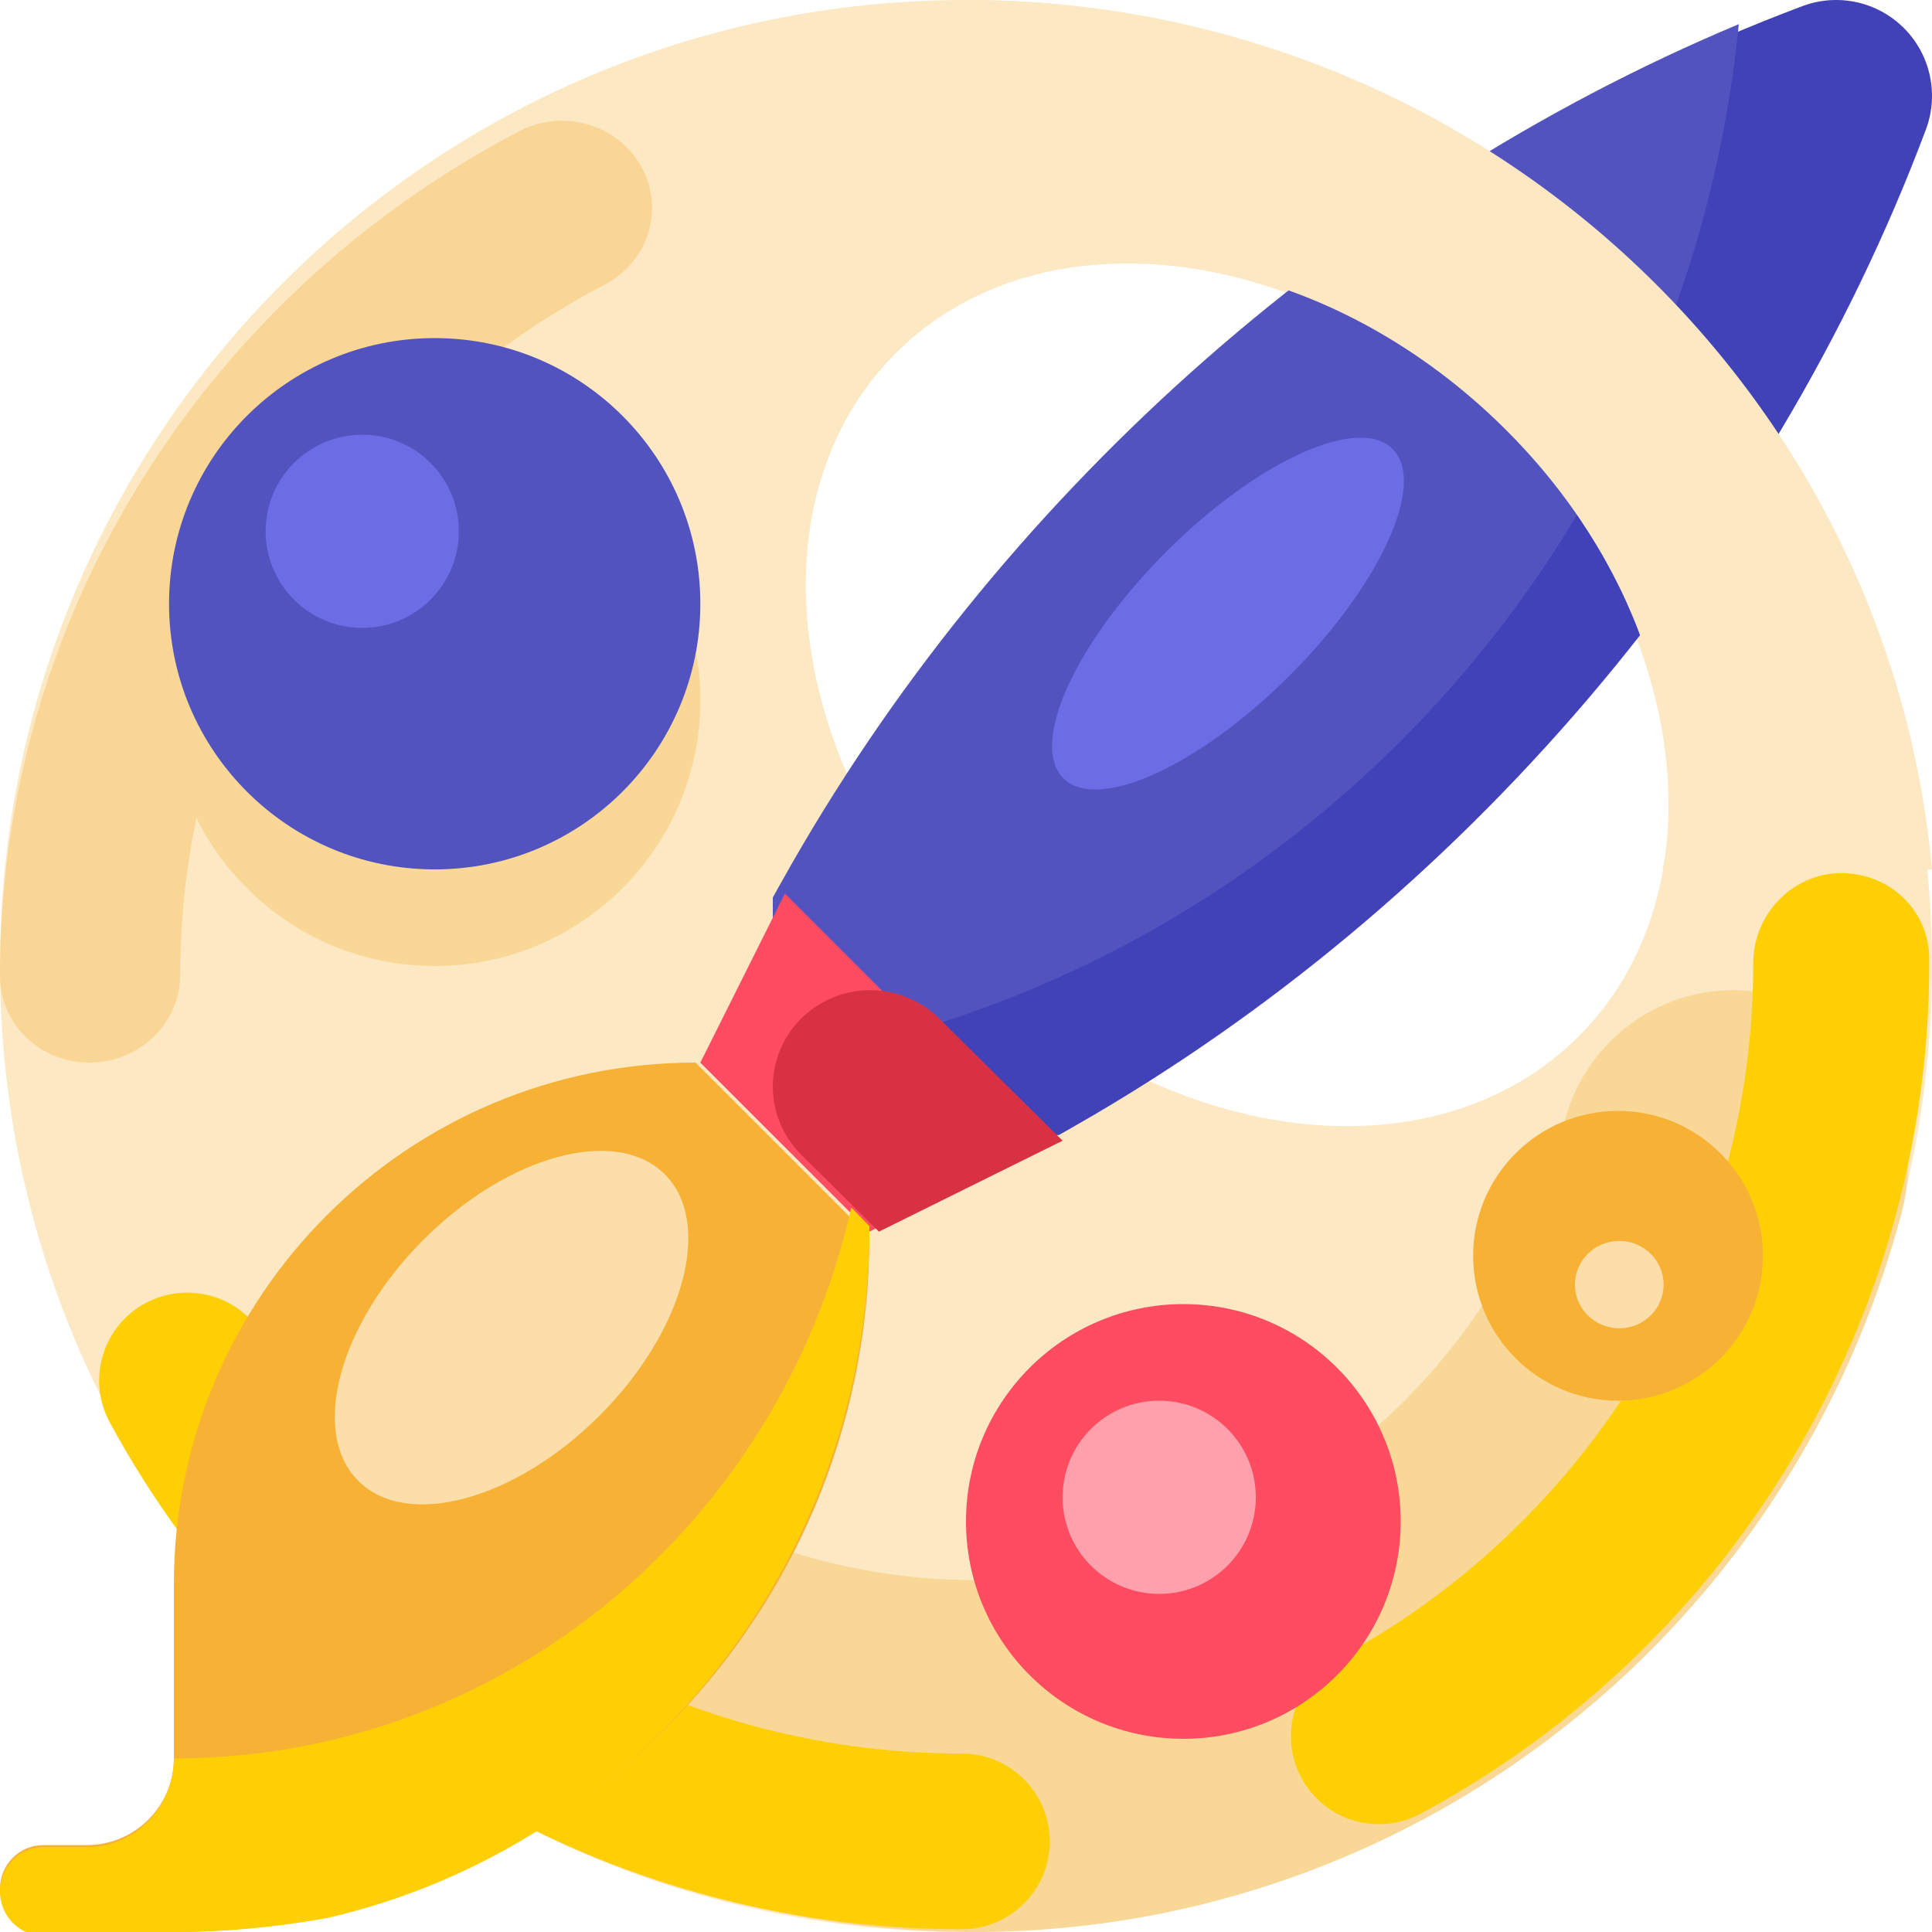
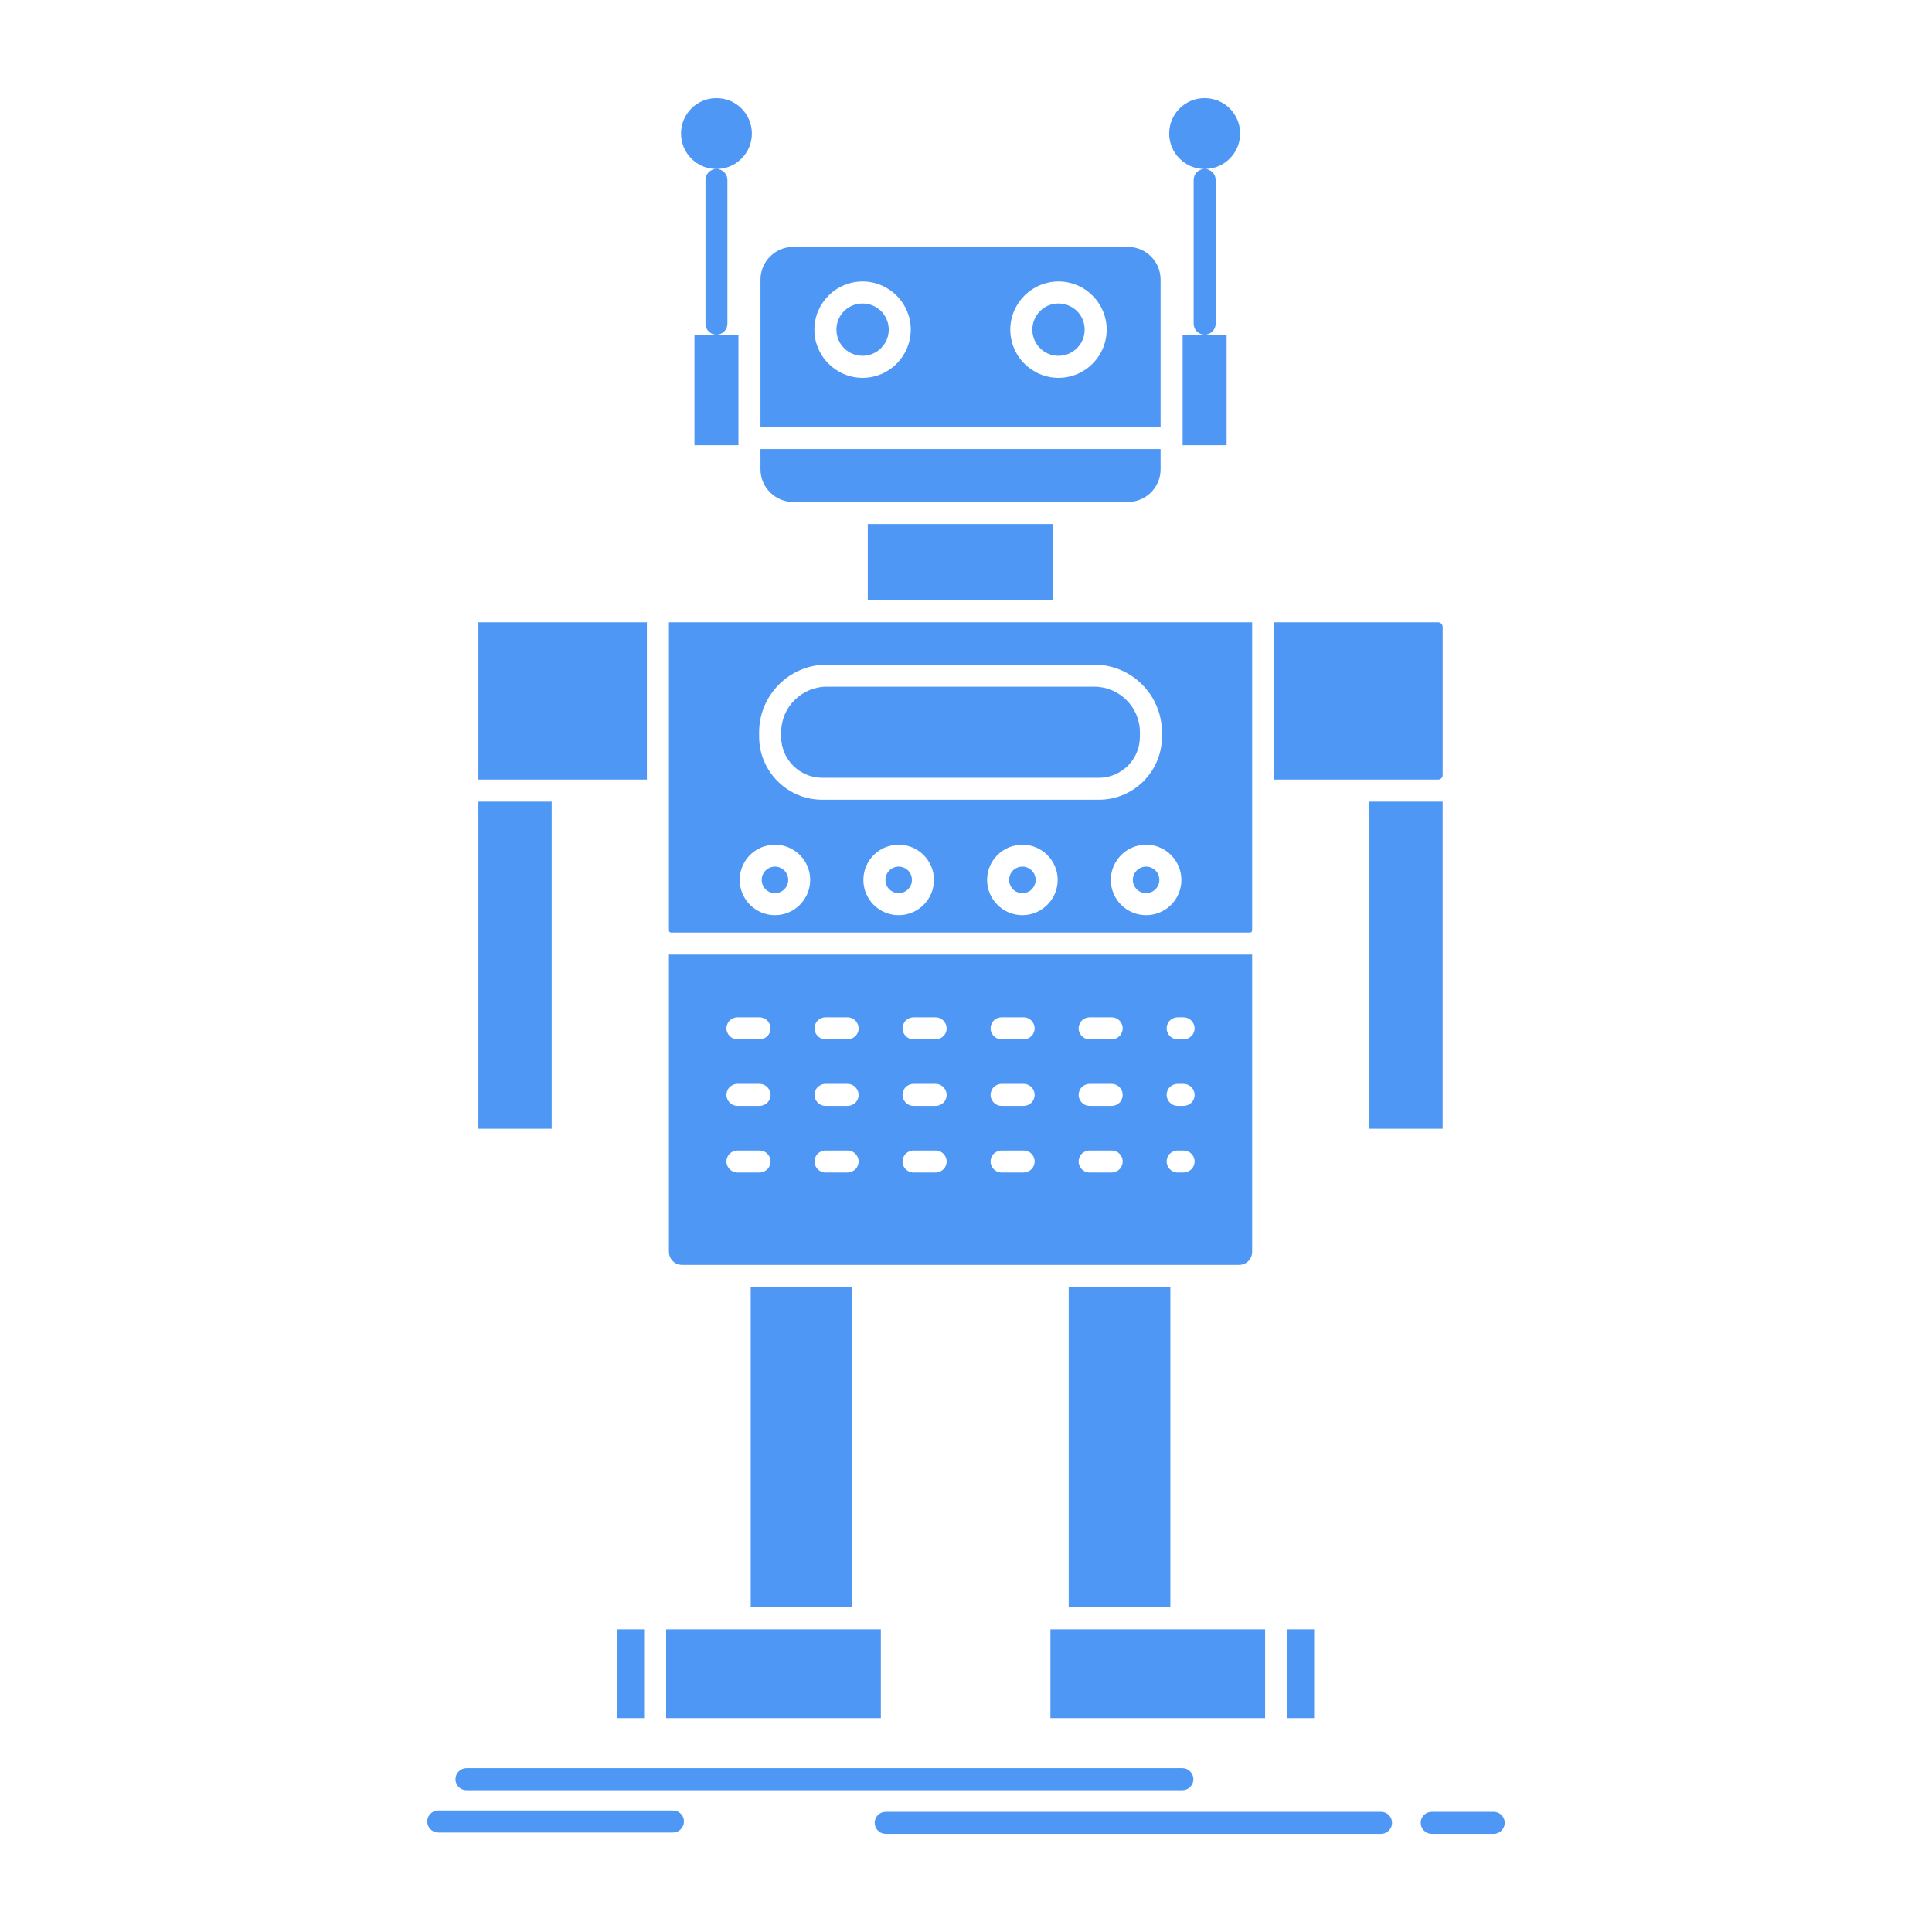
- <svg xmlns="http://www.w3.org/2000/svg" width="80px" height="80px" viewBox="0 0 80 80" version="1.1">
-   <g id="Personal-1-mixed" stroke="none" stroke-width="1" fill="none" fill-rule="evenodd">
-     <g transform="translate(-478, -1701)" fill-rule="nonzero" id="services">
-       <g transform="translate(350, 1552)">
-         <g id="1" transform="translate(10, 109)">
-           <g id="paint-palette" transform="translate(118, 40)">
-             <path d="M40,0 C17.909,0 0,17.909 0,40 C0,62.091 17.909,80 40,80 C62.092,80 80,62.091 80,40 C80,17.909 62.092,0 40,0 Z M65.371,42.913 C59.347,48.938 48.131,47.49 40.32,39.68 C32.51,31.869 31.062,20.653 37.087,14.629 C43.112,8.604 54.328,10.051 62.138,17.862 C69.949,25.672 71.396,36.888 65.371,42.913 L65.371,42.913 Z" id="Shape" fill="#FCE8C3" />
-             <path d="M71.769,41 C68.489,41.004 65.622,43.234 64.786,46.434 C61.191,60.072 47.318,68.188 33.801,64.561 C32.55,64.225 31.327,63.793 30.142,63.269 C26.491,61.645 22.225,63.316 20.616,67 C19.008,70.68 20.657,74.977 24.301,76.606 C28.156,78.322 32.258,79.404 36.452,79.812 L36.452,79.812 C36.473,79.814 36.494,79.816 36.515,79.818 L36.515,79.818 C36.724,79.838 36.933,79.856 37.143,79.873 L37.144,79.873 L37.174,79.875 L37.176,79.875 L37.204,79.878 L37.208,79.878 L37.236,79.88 L37.24,79.881 L37.266,79.883 L37.272,79.883 L37.298,79.885 L37.304,79.886 L37.33,79.888 L37.336,79.888 L37.362,79.89 L37.368,79.89 L37.393,79.892 L37.4,79.893 L37.425,79.895 L37.431,79.895 L37.457,79.897 L37.464,79.897 L37.489,79.899 L37.494,79.9 L37.521,79.902 L37.526,79.902 L37.554,79.904 L37.555,79.904 L37.585,79.906 L37.586,79.906 C37.69,79.913 37.793,79.92 37.898,79.926 L37.903,79.927 L37.931,79.928 L37.934,79.929 L37.961,79.93 L37.967,79.93 L37.992,79.932 L37.999,79.932 L38.022,79.934 L38.032,79.934 L38.054,79.935 L38.064,79.936 L38.087,79.937 L38.096,79.938 L38.119,79.939 L38.128,79.94 L38.15,79.941 L38.16,79.941 L38.183,79.943 L38.192,79.943 L38.214,79.944 L38.225,79.945 L38.246,79.946 L38.257,79.947 L38.278,79.948 L38.29,79.948 L38.31,79.949 L38.321,79.95 L38.343,79.951 L38.353,79.951 L38.376,79.952 L38.384,79.953 L38.407,79.954 L38.417,79.955 L38.44,79.956 L38.447,79.956 L38.473,79.957 L38.477,79.957 L38.505,79.959 L38.507,79.959 C38.558,79.961 38.611,79.964 38.661,79.966 L38.664,79.966 L38.689,79.967 L38.696,79.967 L38.72,79.968 L38.729,79.969 L38.751,79.969 L38.761,79.97 L38.781,79.971 L38.794,79.971 L38.813,79.972 L38.826,79.972 L38.846,79.973 L38.859,79.974 L38.878,79.974 L38.891,79.975 L38.91,79.975 L38.924,79.976 L38.943,79.977 L38.956,79.977 L38.976,79.978 L38.988,79.978 L39.008,79.979 L39.021,79.979 L39.039,79.98 L39.054,79.98 L39.072,79.981 L39.086,79.981 L39.104,79.982 L39.119,79.982 L39.137,79.983 L39.151,79.983 L39.169,79.984 L39.183,79.984 L39.202,79.985 L39.215,79.985 L39.234,79.985 L39.248,79.986 L39.267,79.986 L39.281,79.987 L39.299,79.987 L39.315,79.988 L39.332,79.988 L39.346,79.988 L39.364,79.989 L39.378,79.989 L39.397,79.99 L39.414,79.99 L39.429,79.99 L39.449,79.991 L39.483,79.991 L39.493,79.992 L39.514,79.992 L39.526,79.992 L39.544,79.992 L39.559,79.993 L39.576,79.993 L39.591,79.994 L39.608,79.994 L39.624,79.994 L39.641,79.995 L39.657,79.995 L39.673,79.995 L39.69,79.995 L39.706,79.996 L39.722,79.996 L39.739,79.996 L39.755,79.996 L39.772,79.996 L39.787,79.997 L39.804,79.997 L39.82,79.997 L39.837,79.997 L39.853,79.997 L39.869,79.997 L39.886,79.998 L39.902,79.998 L39.918,79.998 L39.935,79.998 L39.952,79.998 L39.967,79.998 L39.985,79.999 L40,79.999 L40.017,79.999 L40.033,79.999 L40.05,79.999 L40.066,79.999 L40.083,80 L40.098,80 L40.116,80 L40.131,80 L40.148,80 L40.164,80 L40.181,80 L40.197,80 L40.216,80 L40.229,80 L40.248,80 L40.262,80 L40.28,80 L40.295,80 L40.328,80 L40.358,80 L40.365,80 L40.388,80 L40.398,80 L40.418,80 L40.428,80 L40.449,80 L40.459,80 L40.488,80 L40.488,80 L40.519,80 L40.526,80 L40.549,79.999 L40.559,79.999 L40.578,79.999 L40.59,79.999 L40.609,79.999 L40.62,79.999 L40.642,79.999 L40.65,79.999 L40.679,79.999 L40.688,79.999 L40.709,79.999 L40.72,79.998 L40.74,79.998 L40.75,79.998 L40.77,79.998 L40.781,79.998 L40.802,79.998 L40.81,79.997 L40.84,79.997 L40.846,79.997 L40.87,79.997 L40.88,79.997 L40.9,79.996 L40.911,79.996 L40.931,79.996 L40.941,79.996 L40.962,79.995 L40.971,79.995 C40.99,79.995 41.012,79.994 41.031,79.994 L41.04,79.994 L41.06,79.994 L41.072,79.993 L41.09,79.993 L41.102,79.993 L41.121,79.992 L41.132,79.992 L41.156,79.992 L41.161,79.992 L41.191,79.991 L41.2,79.991 L41.22,79.99 L41.232,79.99 L41.251,79.99 L41.262,79.989 L41.282,79.989 L41.292,79.989 L41.314,79.988 L41.322,79.988 L41.351,79.987 L41.36,79.987 L41.381,79.987 L41.392,79.986 L41.411,79.986 L41.422,79.985 L41.442,79.985 L41.452,79.984 L41.473,79.984 L41.482,79.984 L41.512,79.983 L41.515,79.983 L41.541,79.982 L41.551,79.981 L41.571,79.981 L41.582,79.98 L41.602,79.98 L41.612,79.979 L41.634,79.979 L41.642,79.978 C41.663,79.978 41.681,79.977 41.702,79.976 L41.709,79.976 L41.732,79.975 L41.742,79.975 L41.762,79.974 L41.772,79.974 L41.793,79.973 L41.802,79.973 C41.822,79.972 41.841,79.971 41.861,79.971 L41.87,79.97 L41.892,79.97 L41.901,79.969 L41.922,79.968 L41.931,79.968 L41.953,79.967 L41.961,79.967 L41.986,79.966 L41.991,79.966 L42.022,79.964 L42.025,79.964 L42.052,79.963 L42.059,79.963 L42.081,79.962 L42.091,79.961 L42.111,79.96 L42.122,79.96 L42.144,79.959 L42.151,79.958 L42.181,79.957 L42.184,79.957 L42.211,79.956 L42.22,79.955 L42.24,79.954 L42.251,79.954 L42.271,79.953 L42.281,79.952 L42.302,79.951 L42.311,79.951 L42.337,79.949 L42.343,79.949 L42.37,79.948 L42.38,79.947 L42.4,79.946 L42.41,79.946 L42.429,79.945 L42.441,79.944 L42.461,79.943 L42.47,79.943 L42.496,79.941 L42.5,79.941 L42.53,79.939 L42.535,79.939 L42.559,79.938 L42.569,79.937 L42.589,79.936 L42.599,79.935 L42.618,79.934 L42.629,79.934 L42.652,79.932 L42.658,79.932 L42.689,79.93 L42.691,79.93 L42.718,79.928 L42.726,79.928 L42.748,79.926 L42.758,79.926 L42.779,79.924 L42.787,79.924 L42.812,79.922 L42.817,79.922 C42.837,79.921 42.857,79.919 42.877,79.918 L42.884,79.918 L42.907,79.916 L42.915,79.916 L42.938,79.914 L42.946,79.914 L42.969,79.912 L42.976,79.912 C42.997,79.91 43.015,79.909 43.036,79.908 L43.042,79.907 L43.066,79.906 L43.074,79.905 L43.096,79.904 L43.104,79.903 L43.127,79.901 L43.134,79.901 C43.154,79.9 43.175,79.898 43.194,79.897 L43.199,79.896 L43.224,79.894 L43.232,79.894 L43.254,79.892 L43.263,79.891 L43.285,79.89 L43.292,79.889 L43.321,79.887 L43.322,79.887 L43.353,79.885 L43.355,79.884 L43.382,79.882 L43.391,79.882 L43.412,79.88 L43.42,79.879 L43.443,79.878 L43.451,79.877 L43.477,79.875 L43.48,79.875 C43.501,79.873 43.52,79.872 43.541,79.87 L43.545,79.869 L43.57,79.867 L43.579,79.867 L43.6,79.865 L43.609,79.864 L43.632,79.862 L43.638,79.862 C43.659,79.86 43.678,79.859 43.699,79.857 L43.703,79.856 L43.729,79.854 L43.735,79.854 L43.759,79.852 L43.766,79.851 L43.792,79.849 L43.795,79.849 C43.816,79.847 43.836,79.845 43.857,79.843 L43.857,79.843 L43.886,79.841 L43.893,79.84 L43.916,79.838 L43.924,79.837 L43.948,79.835 L43.953,79.834 C43.984,79.832 44.012,79.829 44.044,79.826 L44.049,79.826 L44.074,79.823 L44.08,79.822 L44.105,79.82 L44.11,79.82 L44.137,79.817 L44.14,79.817 C44.161,79.815 44.18,79.813 44.201,79.811 L44.207,79.81 L44.231,79.808 L44.238,79.807 L44.261,79.805 L44.268,79.804 L44.292,79.802 L44.298,79.801 C44.319,79.799 44.337,79.797 44.358,79.795 L44.364,79.795 L44.388,79.792 L44.396,79.791 L44.418,79.789 L44.426,79.788 L44.449,79.786 L44.455,79.785 C44.476,79.783 44.495,79.781 44.516,79.779 L44.518,79.779 L44.546,79.776 L44.551,79.775 L44.576,79.773 L44.581,79.772 L44.607,79.769 L44.612,79.769 L44.64,79.766 L44.642,79.765 C44.662,79.763 44.682,79.761 44.703,79.759 L44.707,79.758 L44.732,79.755 L44.738,79.755 L44.763,79.752 L44.768,79.751 C44.798,79.748 44.829,79.744 44.859,79.741 L44.864,79.74 L44.888,79.738 L44.895,79.737 L44.919,79.734 L44.925,79.733 L44.951,79.73 L44.955,79.73 C44.975,79.728 44.995,79.725 45.016,79.723 C45.017,79.723 45.015,79.723 45.016,79.723 L45.045,79.719 L45.05,79.719 L45.075,79.716 L45.081,79.715 L45.107,79.712 L45.111,79.712 C45.131,79.709 45.151,79.707 45.172,79.704 L45.173,79.704 L45.202,79.7 L45.205,79.7 L45.232,79.697 L45.237,79.696 L45.262,79.693 L45.267,79.692 C45.298,79.688 45.326,79.685 45.357,79.681 L45.361,79.68 L45.387,79.677 L45.393,79.676 L45.418,79.673 L45.422,79.672 C45.453,79.669 45.482,79.665 45.513,79.661 L45.516,79.66 L45.543,79.657 L45.547,79.656 L45.574,79.653 L45.577,79.652 L45.607,79.648 L45.607,79.648 C45.627,79.645 45.648,79.643 45.668,79.64 L45.67,79.64 L45.698,79.636 L45.703,79.635 L45.728,79.632 L45.733,79.631 L45.759,79.628 L45.763,79.627 C45.794,79.623 45.823,79.619 45.854,79.614 L45.857,79.614 L45.883,79.61 L45.889,79.609 L45.915,79.606 L45.918,79.605 C45.949,79.601 45.978,79.597 46.009,79.592 L46.011,79.592 L46.039,79.588 L46.042,79.587 L46.07,79.583 L46.073,79.583 C46.114,79.577 46.153,79.571 46.194,79.565 L46.196,79.565 L46.225,79.56 L46.227,79.56 C46.268,79.554 46.307,79.548 46.348,79.542 L46.351,79.541 L46.377,79.537 L46.383,79.536 L46.41,79.532 L46.411,79.532 C46.442,79.527 46.471,79.523 46.502,79.518 L46.505,79.517 L46.533,79.513 L46.536,79.513 L46.564,79.508 L46.566,79.508 C46.607,79.501 46.646,79.495 46.687,79.488 L46.689,79.488 C46.74,79.48 46.79,79.471 46.841,79.463 L46.843,79.463 L46.872,79.458 L46.873,79.457 C47.027,79.432 47.179,79.405 47.332,79.378 L47.362,79.372 L47.363,79.372 C47.465,79.354 47.566,79.335 47.668,79.316 L47.669,79.316 C47.719,79.306 47.77,79.297 47.821,79.287 L47.821,79.287 C47.871,79.277 47.922,79.267 47.973,79.257 L47.973,79.257 C48.135,79.225 48.297,79.193 48.458,79.159 L48.459,79.159 C63.186,76.042 74.913,64.812 78.764,50.136 C79.772,46.236 77.455,42.251 73.59,41.234 C72.995,41.08 72.383,41 71.769,41 L71.769,41 Z" id="Path" fill="#F9D797" />
-             <g id="Group" transform="translate(4, 36)" fill="#FFCF06">
-               <path d="M35.844,43.886 L35.808,43.886 C21.084,43.892 7.543,35.832 0.544,22.895 C-0.413,21.127 0.247,18.918 2.018,17.963 C3.788,17.008 5.998,17.665 6.956,19.431 C12.68,30.018 23.76,36.615 35.808,36.61 C37.821,36.6 39.46,38.221 39.47,40.23 C39.479,42.24 37.856,43.877 35.844,43.886 L35.844,43.886 Z" id="Path" />
-               <path d="M53.1,39.536 C51.088,39.537 49.455,37.91 49.453,35.9 C49.452,34.563 50.186,33.332 51.364,32.696 C61.984,26.985 68.604,15.91 68.599,3.866 C68.599,1.857 70.229,0.153 72.243,0.153 C74.257,0.153 75.886,1.705 75.886,3.715 L75.886,3.866 C75.892,18.584 67.805,32.116 54.83,39.099 C54.298,39.385 53.704,39.536 53.1,39.536 Z" id="Path" />
-             </g>
-             <path d="M3.731,44 C1.689,44.018 0.019,42.431 0,40.455 C0,40.446 0,40.437 0,40.428 L0,40.352 C-0.004,25.78 8.246,12.378 21.491,5.437 C23.302,4.487 25.566,5.137 26.548,6.889 C27.53,8.641 26.858,10.831 25.047,11.781 C14.209,17.462 7.46,28.429 7.462,40.352 C7.466,42.353 5.8,43.982 3.731,44 Z" id="Path" fill="#F9D695" />
-             <path d="M33,47 L43.846,47 L44.554,46.596 C60.452,37.511 73.318,22.509 79.747,5.364 L79.747,5.364 C80.294,3.907 79.938,2.264 78.837,1.163 C77.736,0.062 76.093,-0.294 74.636,0.253 L74.636,0.253 C57.491,6.682 42.489,19.548 33.404,35.446 L33,36.154 L33,47 Z" id="Path" fill="#4141B8" />
-             <path d="M72,1 C55.553,7.892 41.219,20.689 32.409,36.431 L32,37.162 L32,44 C53.222,40.645 69.825,23.023 72,1 L72,1 Z" id="Path" fill="#5353C0" />
-             <path d="M28.8,44 C16.871,44 7.2,53.671 7.2,65.6 C7.2,65.6 7.2,65.6 7.2,65.6 L7.2,72.8 C7.2,74.788 5.588,76.4 3.6,76.4 L1.8,76.4 C0.806,76.4 0,77.206 0,78.2 C0,79.194 0.806,80 1.8,80 L7.2,80 C23.106,80 36,67.106 36,51.2 L28.8,44 Z" id="Path" fill="#F7B236" />
-             <polygon id="Path" fill="#FF4C60" points="32.5 37 29 44 36 51 43 47.5" />
-             <path d="M62.24,17.683 C67.755,23.117 70.033,30.189 68.846,36 L80,36 C78.152,15.819 60.96,0 40,0 L40,12.41 C46.313,9.102 55.521,11.061 62.24,17.683 Z" id="Path" fill="#FCE8C3" />
-             <circle id="Oval" fill="#FF4C60" cx="49" cy="63" r="9" />
-             <circle id="Oval" fill="#F9D797" cx="18" cy="29" r="11" />
-             <circle id="Oval" fill="#5353C0" cx="18" cy="25" r="11" />
-             <circle id="Oval" fill="#F7B236" cx="67" cy="52" r="6" />
-             <circle id="Oval" fill="#6C6CE5" cx="15" cy="22" r="4" />
-             <circle id="Oval" fill="#FFA1AC" cx="48" cy="62" r="4" />
-             <g id="Group" transform="translate(11, 44)" fill="#FBDEA9">
-               <ellipse id="Oval" cx="56.05" cy="9.193" rx="1.836" ry="1.808" />
-               <ellipse id="Oval" transform="translate(10.18245, 10.97382) rotate(-135) translate(-10.18245, -10.97382) " cx="10.182" cy="10.974" rx="5.153" ry="8.975" />
-             </g>
-             <ellipse id="Oval" fill="#6C6CE5" transform="translate(50.84723, 25.40856) rotate(-135) translate(-50.84723, -25.40856) " cx="50.847" cy="25.409" rx="3.619" ry="9.641" />
-             <path d="M1.072,80 L7.36,80 C9.452,79.989 11.539,79.792 13.598,79.41 C26.42,76.437 36,64.754 36,50.767 L35.249,50 C32.317,63.061 20.885,72.814 7.2,72.814 C7.2,74.844 5.588,76.489 3.6,76.489 L1.8,76.489 C0.808,76.487 0.002,77.306 0,78.319 C-0.002,79.046 0.419,79.706 1.072,80 L1.072,80 Z" id="Path" fill="#FFCF06" />
-             <path d="M36.394,51 L33.182,47.819 C31.954,46.604 31.65,44.746 32.426,43.209 C33.422,41.236 35.845,40.436 37.838,41.423 C38.226,41.615 38.58,41.867 38.886,42.171 L44,47.234 L36.394,51 Z" id="Path" fill="#D93144" />
-           </g>
-         </g>
-       </g>
-     </g>
-   </g>
+ <svg xmlns="http://www.w3.org/2000/svg" viewBox="0 0 512 512" xml:space="preserve" enable-background="new 0 0 512 512">
+   <path d="M337.672 164.916v41.686H381.159c.31 0 .593-.143.808-.356l.095-.071a1.29 1.29 0 0 0 .261-.783v-39.24c0-.355-.142-.664-.355-.877a1.235 1.235 0 0 0-.879-.357h-43.417zm-166.239 41.686v-41.686h-44.651v41.686H171.433zm54.431 134.452h-26.917v84.911h26.917v-84.911zm84.294 0h-26.942v84.911h26.942v-84.911zm2.99 90.751H278.373v23.524h56.899v-23.524h-22.124zM177.273 246.576c0 .166.07.309.165.403.12.095.262.166.428.166h153.372a.682.682 0 0 0 .427-.166.572.572 0 0 0 .167-.403v-81.66H177.273v81.66zm154.559 6.385-.594.024H177.866l-.593-.024v78.787a3.49 3.49 0 0 0 1.02 2.445 3.39 3.39 0 0 0 2.446 1.021H328.365c.95 0 1.827-.381 2.445-.998.617-.641 1.021-1.495 1.021-2.469v-78.786zm-40.594-41.019h-73.374a16.636 16.636 0 0 1-11.773-4.89c-3.039-3.039-4.915-7.217-4.915-11.799v-1.211c0-4.914 2.018-9.4 5.247-12.629a17.793 17.793 0 0 1 12.652-5.27h70.954c4.938 0 9.425 2.018 12.653 5.27a17.864 17.864 0 0 1 5.245 12.629v1.211a16.61 16.61 0 0 1-4.747 11.632l-.142.167c-3.04 3.014-7.218 4.89-11.8 4.89zm-73.374-5.816h73.374c2.968 0 5.698-1.234 7.669-3.204l.142-.143a10.825 10.825 0 0 0 3.038-7.525v-1.211c0-3.299-1.354-6.314-3.536-8.498-2.185-2.184-5.199-3.561-8.522-3.561h-70.954c-3.323 0-6.338 1.377-8.521 3.561a12.005 12.005 0 0 0-3.538 8.498v1.211c0 2.967 1.211 5.697 3.182 7.668 1.97 1.97 4.699 3.204 7.666 3.204zm12.108-47.049h49.161v-20.201h-49.161v20.201zm77.598-45.909V74.095a8.67 8.67 0 0 0-8.663-8.665h-88.709a8.62 8.62 0 0 0-6.102 2.541 8.591 8.591 0 0 0-2.563 6.124v39.073H307.57zm-80.59 19.868H298.907a8.672 8.672 0 0 0 6.124-2.54 8.615 8.615 0 0 0 2.539-6.1v-5.39H201.533v5.39c0 2.373.974 4.533 2.563 6.1a8.615 8.615 0 0 0 6.102 2.54h16.782zm6.528-50.586c-1.258-1.233-2.99-2.018-4.914-2.018s-3.655.784-4.913 2.018a6.907 6.907 0 0 0-2.018 4.915c0 1.922.76 3.654 2.018 4.889a6.919 6.919 0 0 0 4.913 2.042 6.87 6.87 0 0 0 4.891-2.042 6.826 6.826 0 0 0 2.041-4.889 7.008 7.008 0 0 0-2.018-4.915zm-4.914-7.856c3.513 0 6.694 1.424 9.021 3.75l.022.023a12.689 12.689 0 0 1 3.727 8.998 12.76 12.76 0 0 1-3.75 9.02 12.668 12.668 0 0 1-9.021 3.751c-3.513 0-6.694-1.425-9.021-3.751l-.023-.023a12.688 12.688 0 0 1-3.727-8.996c0-3.514 1.425-6.695 3.75-9.021l.024-.023a12.687 12.687 0 0 1 8.998-3.728zm56.83 7.856a7.014 7.014 0 0 0-4.914-2.018 6.851 6.851 0 0 0-4.772 1.899l-.117.143a6.907 6.907 0 0 0-.025 9.78 6.925 6.925 0 0 0 4.915 2.042 6.925 6.925 0 0 0 4.914-2.042c1.258-1.234 2.018-2.967 2.018-4.889a6.916 6.916 0 0 0-2.019-4.915zm-4.914-7.856a12.66 12.66 0 0 1 9.02 3.75l.024.023a12.685 12.685 0 0 1 3.728 8.998c0 3.512-1.425 6.717-3.752 9.02a12.66 12.66 0 0 1-9.02 3.751c-3.515 0-6.694-1.425-9.021-3.751l-.024-.023a12.683 12.683 0 0 1-3.726-8.996c0-3.514 1.447-6.719 3.75-9.021l.214-.213c2.302-2.186 5.411-3.538 8.807-3.538zM381.182 212.44H362.904v86.692h19.418V212.44h-1.14zm-234.982 0h-19.418v86.692H146.2V212.44zm194.912 219.365v23.524h7.146v-23.524h-7.146zm-164.576 0v23.524h56.901v-23.524h-56.901zm-5.84 23.524v-23.524h-7.121v23.524h7.121zm135.521-224.634c-.64-.617-1.518-1.021-2.491-1.021s-1.852.404-2.469 1.021c-.641.641-1.044 1.52-1.044 2.492s.403 1.852 1.044 2.492c.617.617 1.495 1.021 2.469 1.021s1.852-.404 2.491-1.021c.618-.641 1.021-1.52 1.021-2.492s-.379-1.851-1.021-2.492zm-2.491-6.836a9.34 9.34 0 0 1 6.6 2.729c1.71 1.709 2.753 4.035 2.753 6.599a9.339 9.339 0 0 1-2.73 6.623 9.386 9.386 0 0 1-6.622 2.73 9.34 9.34 0 0 1-6.6-2.73 9.368 9.368 0 0 1-2.753-6.623c0-2.563 1.068-4.89 2.753-6.599 1.708-1.685 4.035-2.729 6.599-2.729zm-30.291 6.86a3.516 3.516 0 0 0-2.491-1.045 3.6 3.6 0 0 0-2.493 1.021c-.616.641-1.02 1.52-1.02 2.492s.403 1.852 1.02 2.492a3.5 3.5 0 0 0 2.493 1.021c.972 0 1.852-.381 2.491-1.021.618-.641 1.021-1.52 1.021-2.492s-.403-1.851-1.021-2.468zm-2.492-6.86a9.34 9.34 0 0 1 6.6 2.729c1.709 1.709 2.753 4.035 2.753 6.599a9.257 9.257 0 0 1-2.753 6.6c-1.687 1.709-4.036 2.754-6.6 2.754s-4.913-1.045-6.6-2.73a9.351 9.351 0 0 1-2.753-6.623c0-2.563 1.044-4.89 2.753-6.599a9.336 9.336 0 0 1 6.6-2.73zm-30.29 6.836a3.599 3.599 0 0 0-2.492-1.021c-.974 0-1.851.404-2.493 1.021-.616.641-1.02 1.52-1.02 2.492s.403 1.852 1.02 2.492a3.603 3.603 0 0 0 2.493 1.021c.972 0 1.852-.404 2.469-1.021.64-.641 1.044-1.52 1.044-2.492s-.403-1.851-1.021-2.492zm-2.492-6.836c2.564 0 4.891 1.044 6.6 2.729 1.685 1.709 2.753 4.035 2.753 6.599a9.37 9.37 0 0 1-2.753 6.623 9.332 9.332 0 0 1-6.6 2.73 9.392 9.392 0 0 1-6.624-2.73 9.348 9.348 0 0 1-2.729-6.623c0-2.563 1.044-4.89 2.729-6.599a9.435 9.435 0 0 1 6.624-2.729zm-30.29 6.86a3.517 3.517 0 0 0-2.492-1.045c-.974 0-1.851.404-2.494 1.021-.64.641-1.019 1.52-1.019 2.492s.379 1.852 1.019 2.492a3.502 3.502 0 0 0 2.494 1.021c.972 0 1.852-.381 2.469-1.021.64-.641 1.044-1.52 1.044-2.492s-.404-1.851-1.021-2.468zm16.735 44.722c1.116 0 2.255-.736 2.635-1.638.974-1.946-.523-4.202-2.635-4.202h-5.84c-1.092 0-2.23.713-2.611 1.639-.972 1.946.523 4.201 2.611 4.201h5.84zm23.334 0c1.116 0 2.255-.736 2.636-1.638.949-1.946-.523-4.202-2.636-4.202h-5.84c-1.091 0-2.255.713-2.611 1.639-.972 1.946.498 4.201 2.611 4.201h5.84zm23.334 0c1.092 0 2.255-.736 2.611-1.638.974-1.946-.498-4.202-2.611-4.202h-5.839c-1.092 0-2.255.713-2.611 1.639-.973 1.946.498 4.201 2.611 4.201h5.839zm23.335 0c1.092 0 2.255-.736 2.611-1.638.974-1.946-.498-4.202-2.611-4.202h-5.84c-1.091 0-2.255.713-2.61 1.639-.973 1.946.498 4.201 2.61 4.201h5.84zm19.039 0c1.115 0 2.256-.736 2.635-1.638.974-1.946-.521-4.202-2.635-4.202h-1.544c-1.116 0-2.255.713-2.634 1.639-.949 1.946.521 4.201 2.634 4.201h1.544zm-118.192-5.839c-1.116 0-2.255.713-2.636 1.639-.972 1.946.523 4.201 2.636 4.201h5.815c1.116 0 2.257-.736 2.636-1.638.974-1.946-.523-4.202-2.636-4.202h-5.815zm29.15 23.476c1.116 0 2.255-.711 2.635-1.637.974-1.947-.523-4.202-2.635-4.202h-5.84c-1.092 0-2.23.712-2.611 1.638-.972 1.947.523 4.201 2.611 4.201h5.84zm23.334 0c1.116 0 2.255-.711 2.636-1.637.949-1.947-.523-4.202-2.636-4.202h-5.84c-1.091 0-2.255.712-2.611 1.638-.972 1.947.498 4.201 2.611 4.201h5.84zm23.334 0c1.092 0 2.255-.711 2.611-1.637.974-1.947-.498-4.202-2.611-4.202h-5.839c-1.092 0-2.255.712-2.611 1.638-.973 1.947.498 4.201 2.611 4.201h5.839zm23.335 0c1.092 0 2.255-.711 2.611-1.637.974-1.947-.498-4.202-2.611-4.202h-5.84c-1.091 0-2.255.712-2.61 1.638-.973 1.947.498 4.201 2.61 4.201h5.84zm19.039 0c1.115 0 2.256-.711 2.635-1.637.974-1.947-.521-4.202-2.635-4.202h-1.544c-1.116 0-2.255.712-2.634 1.638-.949 1.947.521 4.201 2.634 4.201h1.544zm-118.192-5.839c-1.116 0-2.255.712-2.636 1.638-.972 1.947.523 4.201 2.636 4.201h5.815c1.116 0 2.257-.711 2.636-1.637.974-1.947-.523-4.202-2.636-4.202h-5.815zm29.15 23.501c1.116 0 2.255-.736 2.635-1.662.974-1.946-.523-4.178-2.635-4.178h-5.84c-1.092 0-2.23.712-2.611 1.639-.972 1.945.523 4.201 2.611 4.201h5.84zm23.334 0c1.116 0 2.255-.736 2.636-1.662.949-1.946-.523-4.178-2.636-4.178h-5.84c-1.091 0-2.255.712-2.611 1.639-.972 1.945.498 4.201 2.611 4.201h5.84zm23.334 0c1.092 0 2.255-.736 2.611-1.662.974-1.946-.498-4.178-2.611-4.178h-5.839c-1.092 0-2.255.712-2.611 1.639-.973 1.945.498 4.201 2.611 4.201h5.839zm23.335 0c1.092 0 2.255-.736 2.611-1.662.974-1.946-.498-4.178-2.611-4.178h-5.84c-1.091 0-2.255.712-2.61 1.639-.973 1.945.498 4.201 2.61 4.201h5.84zm19.039 0c1.115 0 2.256-.736 2.635-1.662.974-1.946-.521-4.178-2.635-4.178h-1.544c-1.116 0-2.255.712-2.634 1.639-.949 1.945.521 4.201 2.634 4.201h1.544zm-118.192-5.84c-1.116 0-2.255.712-2.636 1.639-.972 1.945.523 4.201 2.636 4.201h5.815c1.116 0 2.257-.736 2.636-1.662.974-1.946-.523-4.178-2.636-4.178h-5.815zM322.17 85.773c0 1.592-1.281 2.873-2.848 2.92h5.743v29.293H313.41V88.693h5.77a2.918 2.918 0 0 1-2.85-2.92V47.697a2.935 2.935 0 0 1 2.85-2.92h-.049a9.232 9.232 0 0 1-6.527-2.753c-1.709-1.686-2.754-4.036-2.754-6.646a9.358 9.358 0 0 1 9.4-9.375 9.441 9.441 0 0 1 6.646 2.729c1.686 1.709 2.754 4.06 2.754 6.646 0 2.61-1.068 4.961-2.754 6.646s-3.988 2.729-6.527 2.753h-.047c1.566.048 2.848 1.354 2.848 2.92v38.076zm-129.397 0a2.913 2.913 0 0 1-2.824 2.92h5.744v29.293h-11.655V88.693h5.745a2.913 2.913 0 0 1-2.825-2.92V47.697a2.931 2.931 0 0 1 2.825-2.92h-.047a9.223 9.223 0 0 1-6.505-2.753c-1.709-1.686-2.753-4.036-2.753-6.646a9.362 9.362 0 0 1 9.4-9.375 9.346 9.346 0 0 1 6.623 2.729 9.367 9.367 0 0 1 2.753 6.646c0 2.61-1.044 4.961-2.753 6.646a9.226 9.226 0 0 1-6.503 2.753h-.048a2.932 2.932 0 0 1 2.824 2.92v38.076zm-69.148 388.665a2.918 2.918 0 0 1-2.92-2.92c0-1.59 1.306-2.92 2.92-2.92H313.34c1.614 0 2.92 1.33 2.92 2.92a2.918 2.918 0 0 1-2.92 2.92H123.625zm111.093 11.561a2.934 2.934 0 0 1-2.92-2.92 2.918 2.918 0 0 1 2.92-2.92h131.273a2.92 2.92 0 0 1 2.92 2.92c0 1.59-1.308 2.92-2.92 2.92H234.718zm144.708 0a2.934 2.934 0 0 1-2.92-2.92 2.918 2.918 0 0 1 2.92-2.92h16.428c1.59 0 2.92 1.306 2.92 2.92 0 1.59-1.33 2.92-2.92 2.92h-16.428zm-263.28-.356c-1.614 0-2.92-1.306-2.92-2.92s1.306-2.92 2.92-2.92h62.218c1.59 0 2.895 1.306 2.895 2.92s-1.305 2.92-2.895 2.92h-62.218zm89.233-261.784c2.564 0 4.889 1.044 6.598 2.729 1.686 1.709 2.73 4.035 2.73 6.599a9.332 9.332 0 0 1-2.73 6.6c-1.709 1.709-4.034 2.754-6.598 2.754a9.337 9.337 0 0 1-6.6-2.73 9.351 9.351 0 0 1-2.753-6.623c0-2.563 1.044-4.89 2.729-6.599a9.43 9.43 0 0 1 6.624-2.73z" fill-rule="evenodd" clip-rule="evenodd" fill="#4f97f5" class="fill-000000" />
</svg>
